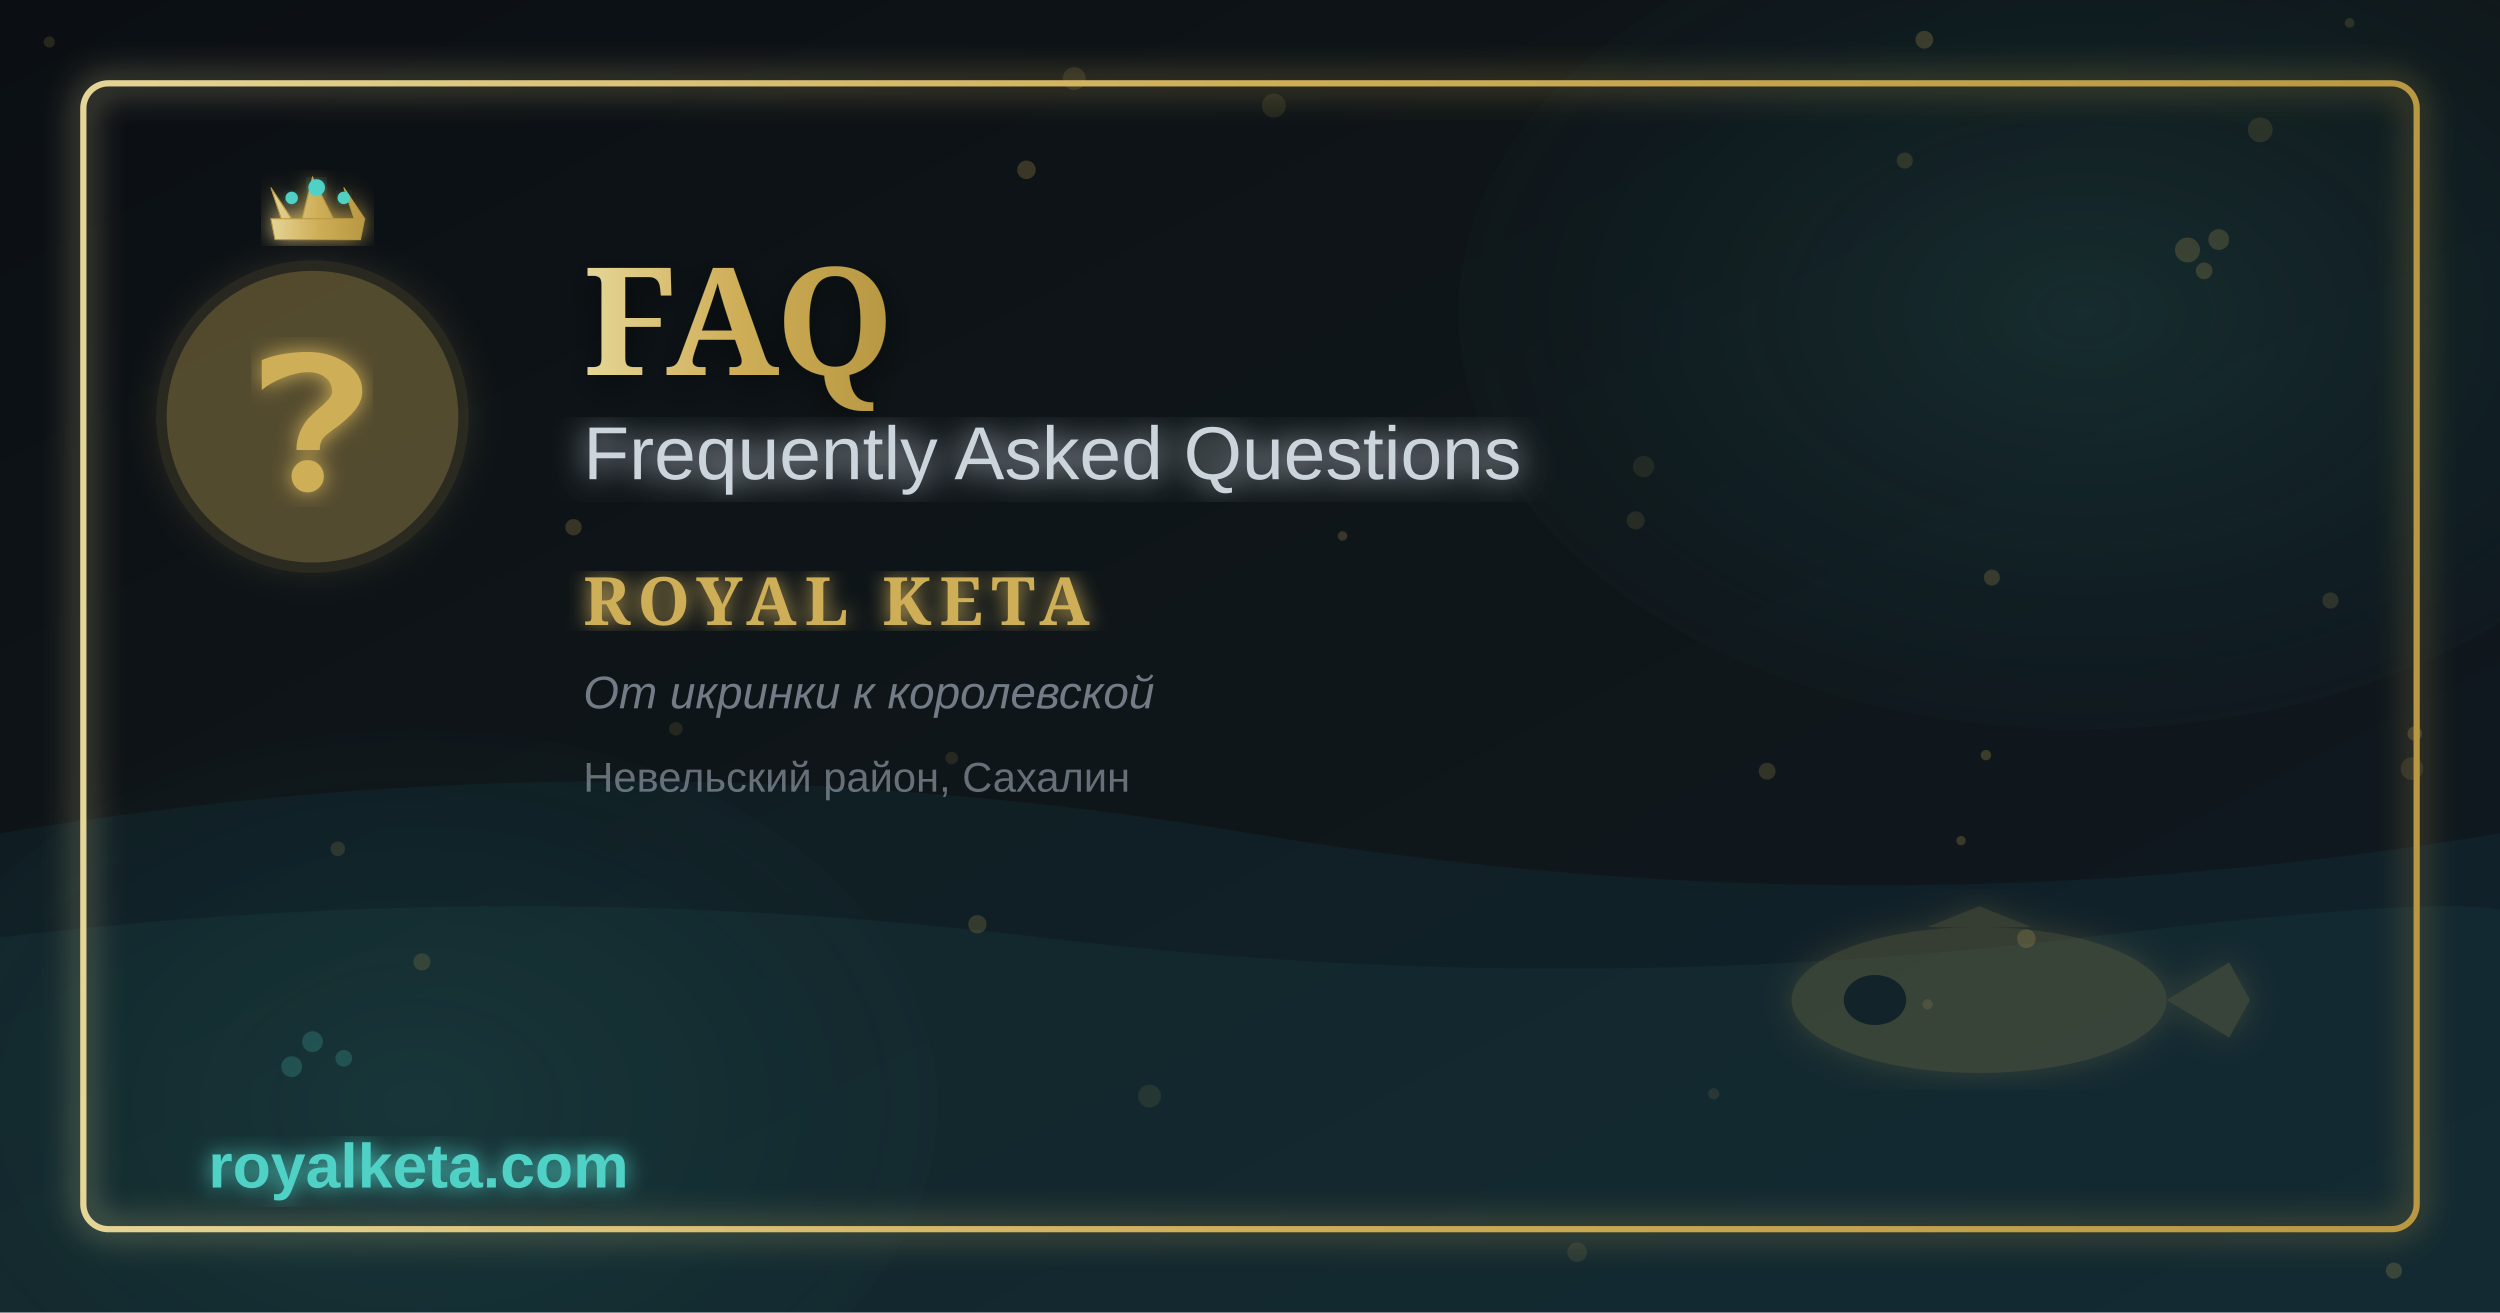
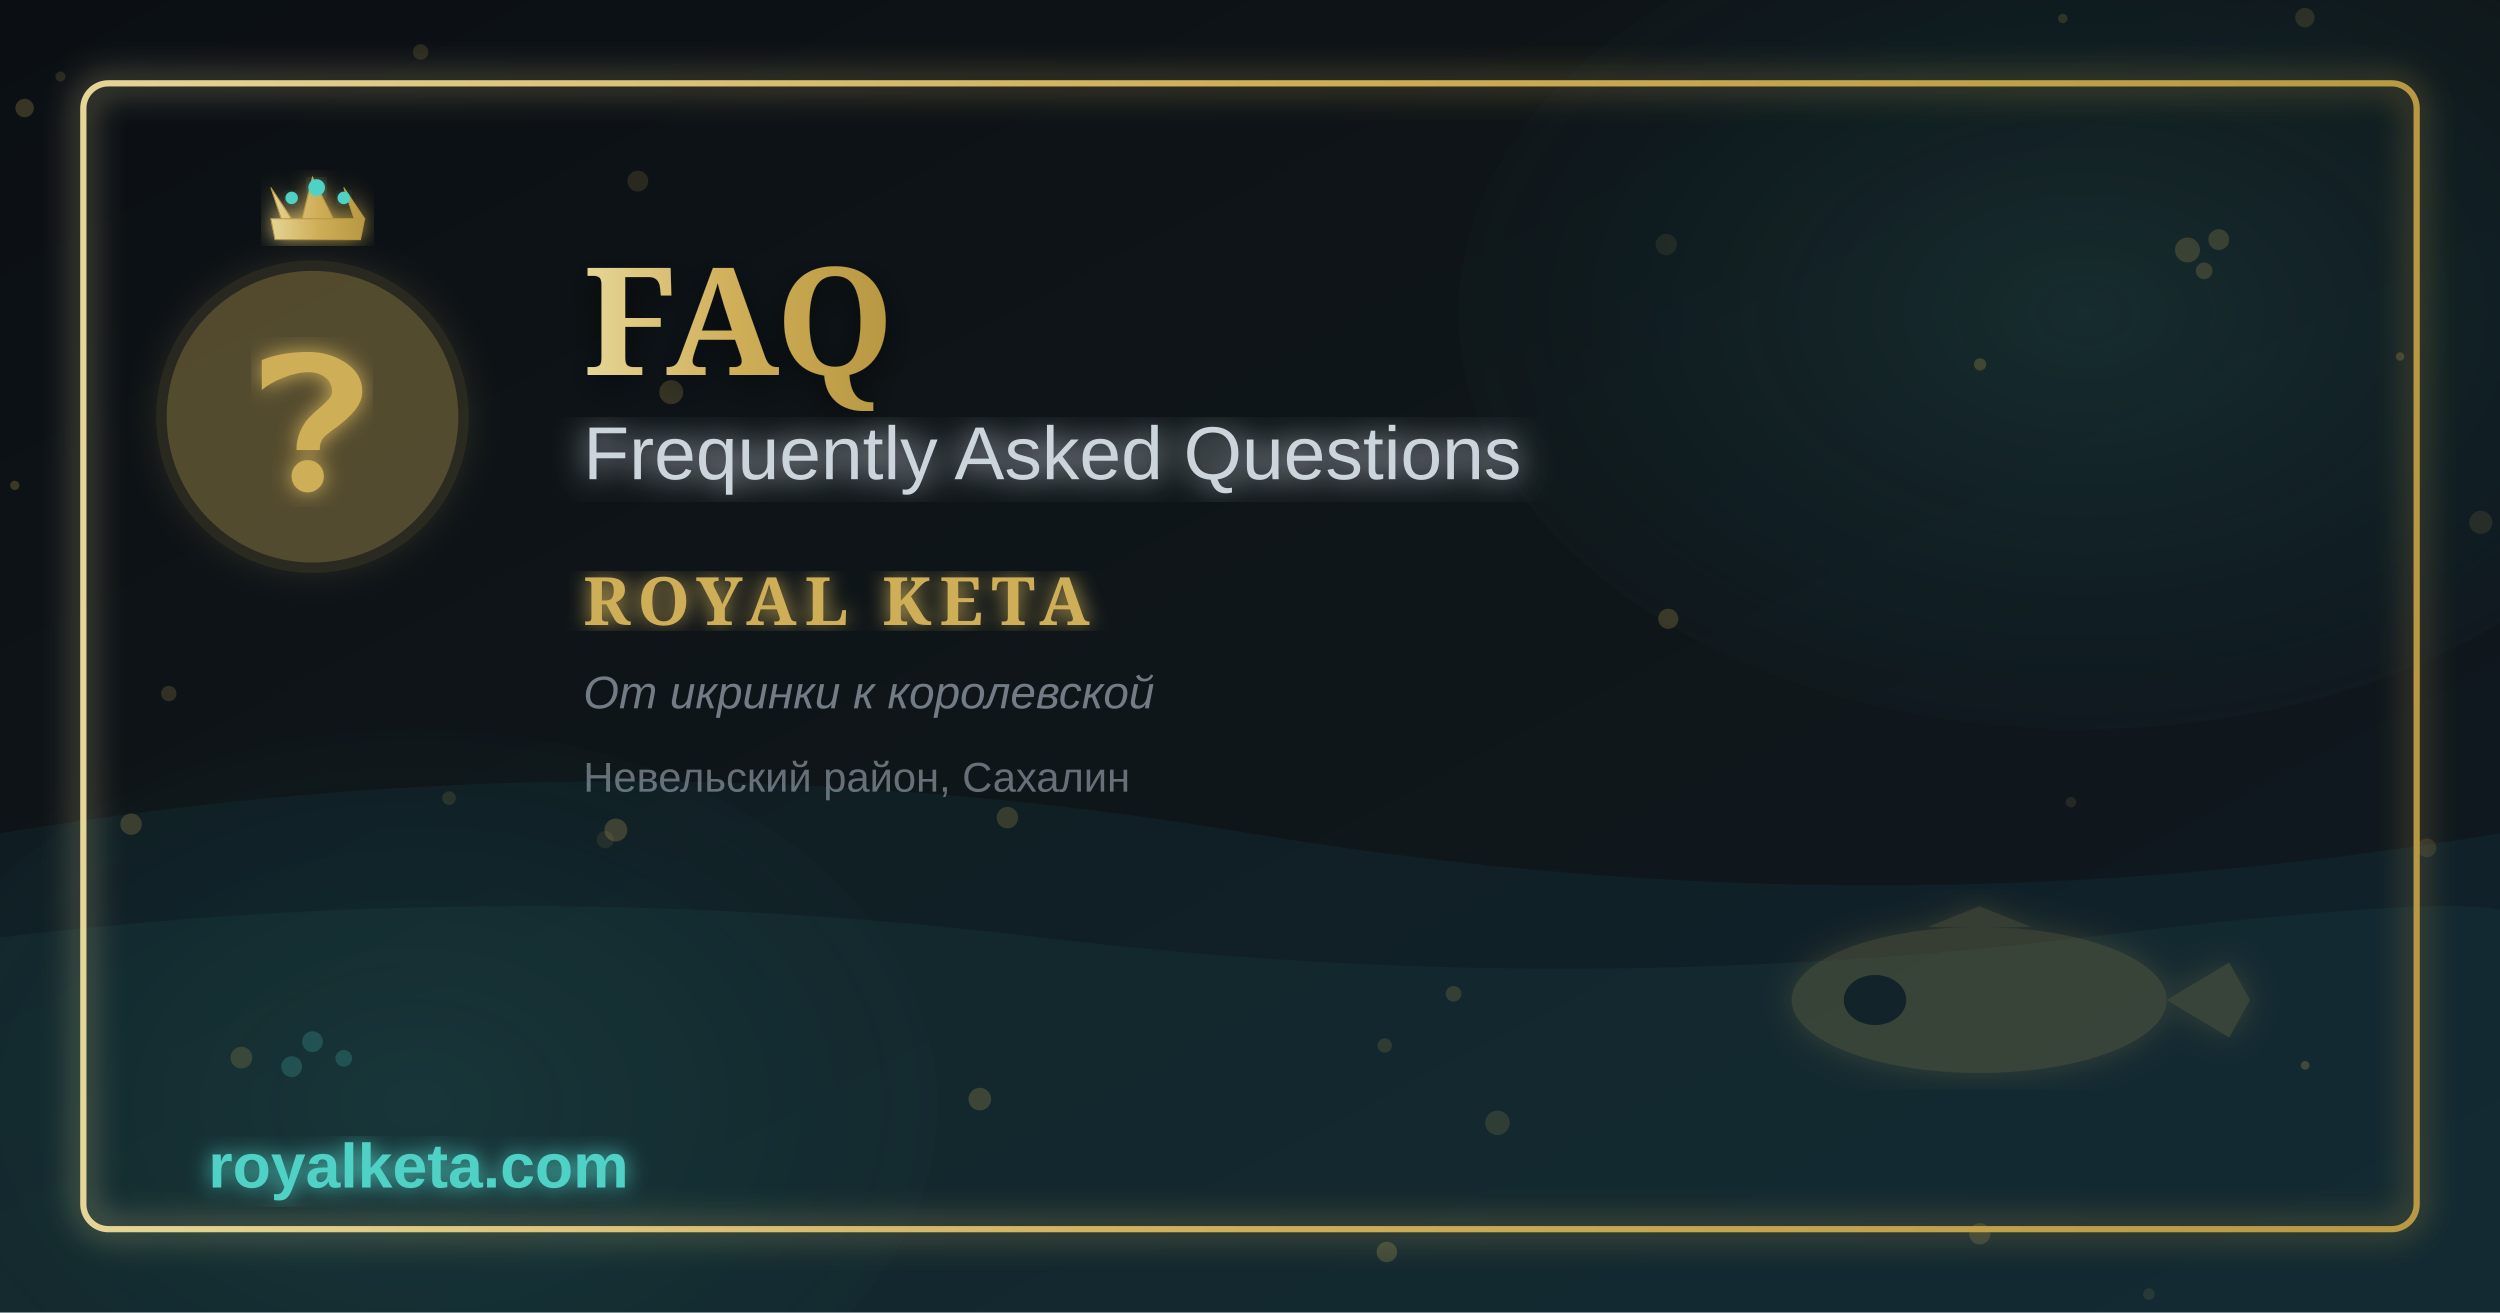
<svg xmlns="http://www.w3.org/2000/svg" width="1200" height="630">
  <defs>
    <linearGradient id="bgGradient" x1="0%" y1="0%" x2="100%" y2="100%">
      <stop offset="0%" style="stop-color:#0B0F14;stop-opacity:1" />
      <stop offset="50%" style="stop-color:#0F1619;stop-opacity:1" />
      <stop offset="100%" style="stop-color:#0F1922;stop-opacity:1" />
    </linearGradient>
    <linearGradient id="goldGradient" x1="0%" y1="0%" x2="100%" y2="0%">
      <stop offset="0%" style="stop-color:#E5D596;stop-opacity:1" />
      <stop offset="50%" style="stop-color:#CFAE58;stop-opacity:1" />
      <stop offset="100%" style="stop-color:#B89842;stop-opacity:1" />
    </linearGradient>
    <radialGradient id="oceanGradient" cx="50%" cy="50%" r="50%">
      <stop offset="0%" style="stop-color:#4FD1C5;stop-opacity:0.3" />
      <stop offset="100%" style="stop-color:#1E90A0;stop-opacity:0.05" />
    </radialGradient>
    <filter id="glow">
      <feGaussianBlur stdDeviation="5" result="coloredBlur" />
      <feMerge>
        <feMergeNode in="coloredBlur" />
        <feMergeNode in="SourceGraphic" />
      </feMerge>
    </filter>
    <filter id="softGlow">
      <feGaussianBlur stdDeviation="8" result="coloredBlur" />
      <feMerge>
        <feMergeNode in="coloredBlur" />
        <feMergeNode in="SourceGraphic" />
      </feMerge>
    </filter>
    <filter id="shadow">
      <feDropShadow dx="0" dy="4" stdDeviation="8" flood-color="#000000" flood-opacity="0.5" />
    </filter>
  </defs>
  <rect width="1200" height="630" fill="url(#bgGradient)" />
  <ellipse cx="1000" cy="150" rx="300" ry="200" fill="url(#oceanGradient)" opacity="0.4" />
  <ellipse cx="200" cy="530" rx="250" ry="180" fill="url(#oceanGradient)" opacity="0.3" />
  <path d="M 0 400 Q 300 350 600 400 T 1200 400 L 1200 630 L 0 630 Z" fill="#1E90A0" opacity="0.08" />
  <path d="M 0 450 Q 250 420 500 450 T 1000 450 T 1200 450 L 1200 630 L 0 630 Z" fill="#4FD1C5" opacity="0.05" />
-   <circle cx="611.472" cy="50.665" r="5.767" fill="#CFAE58" opacity="0.118" />
-   <circle cx="324.38" cy="349.813" r="3.259" fill="#CFAE58" opacity="0.122" />
-   <circle cx="788.91" cy="223.944" r="5.121" fill="#CFAE58" opacity="0.105" />
-   <circle cx="757.013" cy="601.055" r="4.688" fill="#CFAE58" opacity="0.12" />
-   <circle cx="914.297" cy="77.085" r="3.857" fill="#CFAE58" opacity="0.163" />
-   <circle cx="822.576" cy="525.025" r="2.681" fill="#CFAE58" opacity="0.116" />
-   <circle cx="456.822" cy="363.871" r="2.997" fill="#CFAE58" opacity="0.125" />
-   <circle cx="1084.92" cy="62.314" r="5.969" fill="#CFAE58" opacity="0.133" />
-   <circle cx="644.414" cy="257.268" r="2.283" fill="#CFAE58" opacity="0.216" />
-   <circle cx="941.296" cy="403.499" r="2.245" fill="#CFAE58" opacity="0.224" />
-   <circle cx="953.252" cy="362.456" r="2.484" fill="#CFAE58" opacity="0.245" />
-   <circle cx="1118.622" cy="288.25" r="3.878" fill="#CFAE58" opacity="0.166" />
-   <circle cx="162.161" cy="407.456" r="3.491" fill="#CFAE58" opacity="0.151" />
-   <circle cx="202.527" cy="461.713" r="4.121" fill="#CFAE58" opacity="0.171" />
-   <circle cx="848.23" cy="370.182" r="4.049" fill="#CFAE58" opacity="0.188" />
-   <circle cx="551.771" cy="526.088" r="5.523" fill="#CFAE58" opacity="0.103" />
-   <circle cx="275.273" cy="253.066" r="3.925" fill="#CFAE58" opacity="0.215" />
-   <circle cx="1149.105" cy="609.898" r="3.883" fill="#CFAE58" opacity="0.21" />
-   <circle cx="515.617" cy="37.718" r="5.52" fill="#CFAE58" opacity="0.138" />
-   <circle cx="785.145" cy="249.753" r="4.353" fill="#CFAE58" opacity="0.122" />
-   <circle cx="23.656" cy="20.146" r="2.67" fill="#CFAE58" opacity="0.15" />
-   <circle cx="925.209" cy="482.068" r="2.422" fill="#CFAE58" opacity="0.146" />
-   <circle cx="923.688" cy="19.072" r="4.255" fill="#CFAE58" opacity="0.224" />
-   <circle cx="1157.736" cy="368.938" r="5.452" fill="#CFAE58" opacity="0.135" />
-   <circle cx="956.094" cy="277.229" r="3.832" fill="#CFAE58" opacity="0.205" />
-   <circle cx="469.153" cy="443.642" r="4.4" fill="#CFAE58" opacity="0.194" />
-   <circle cx="972.647" cy="450.527" r="4.498" fill="#CFAE58" opacity="0.197" />
-   <circle cx="1127.804" cy="11.013" r="2.33" fill="#CFAE58" opacity="0.162" />
-   <circle cx="492.707" cy="81.508" r="4.459" fill="#CFAE58" opacity="0.234" />
-   <circle cx="1159.108" cy="352.114" r="3.483" fill="#CFAE58" opacity="0.219" />
+   <circle cx="306.162" cy="86.922" r="5.003" fill="#CFAE58" opacity="0.152" />
+   <circle cx="665.689" cy="600.959" r="4.919" fill="#CFAE58" opacity="0.227" />
+   <circle cx="1190.785" cy="250.719" r="5.56" fill="#CFAE58" opacity="0.122" />
+   <circle cx="664.653" cy="501.836" r="3.459" fill="#CFAE58" opacity="0.149" />
+   <circle cx="81.024" cy="332.908" r="3.704" fill="#CFAE58" opacity="0.191" />
+   <circle cx="994.066" cy="385.061" r="2.532" fill="#CFAE58" opacity="0.114" />
+   <circle cx="322.191" cy="188.222" r="5.758" fill="#CFAE58" opacity="0.221" />
+   <circle cx="799.809" cy="117.35" r="5.108" fill="#CFAE58" opacity="0.101" />
+   <circle cx="950.296" cy="592.236" r="5.091" fill="#CFAE58" opacity="0.189" />
+   <circle cx="62.947" cy="395.612" r="5.153" fill="#CFAE58" opacity="0.218" />
+   <circle cx="295.594" cy="398.417" r="5.508" fill="#CFAE58" opacity="0.235" />
+   <circle cx="115.87" cy="507.635" r="5.211" fill="#CFAE58" opacity="0.192" />
+   <circle cx="697.709" cy="477.005" r="3.746" fill="#CFAE58" opacity="0.174" />
+   <circle cx="800.766" cy="297.024" r="4.86" fill="#CFAE58" opacity="0.216" />
+   <circle cx="483.562" cy="392.453" r="5.159" fill="#CFAE58" opacity="0.207" />
+   <circle cx="1164.892" cy="406.965" r="4.514" fill="#CFAE58" opacity="0.135" />
+   <circle cx="290.551" cy="403.075" r="4.1" fill="#CFAE58" opacity="0.109" />
+   <circle cx="1106.436" cy="511.36" r="2.087" fill="#CFAE58" opacity="0.24" />
+   <circle cx="215.518" cy="383.106" r="3.282" fill="#CFAE58" opacity="0.132" />
+   <circle cx="990.152" cy="8.875" r="2.274" fill="#CFAE58" opacity="0.166" />
+   <circle cx="718.778" cy="538.951" r="5.901" fill="#CFAE58" opacity="0.154" />
+   <circle cx="1031.466" cy="621.181" r="2.783" fill="#CFAE58" opacity="0.119" />
+   <circle cx="1152.014" cy="171.127" r="2.025" fill="#CFAE58" opacity="0.232" />
+   <circle cx="1106.367" cy="8.48" r="4.669" fill="#CFAE58" opacity="0.149" />
+   <circle cx="950.455" cy="174.921" r="2.951" fill="#CFAE58" opacity="0.231" />
+   <circle cx="29.007" cy="36.732" r="2.4" fill="#CFAE58" opacity="0.151" />
+   <circle cx="470.313" cy="527.576" r="5.438" fill="#CFAE58" opacity="0.221" />
+   <circle cx="11.836" cy="51.852" r="4.433" fill="#CFAE58" opacity="0.237" />
+   <circle cx="7.096" cy="232.983" r="2.232" fill="#CFAE58" opacity="0.24" />
+   <circle cx="201.929" cy="24.952" r="3.722" fill="#CFAE58" opacity="0.153" />
  <rect x="40" y="40" width="1120" height="550" fill="none" stroke="url(#goldGradient)" stroke-width="3" rx="12" filter="url(#softGlow)" />
  <circle cx="150" cy="200" r="75" fill="#CFAE58" opacity="0.15" filter="url(#softGlow)" />
  <circle cx="150" cy="200" r="70" fill="#CFAE58" opacity="0.25" />
  <text x="150" y="235" font-size="90" text-anchor="middle" fill="#CFAE58" filter="url(#glow)">❓</text>
  <g transform="translate(100, 70)">
    <path d="M 30 20 L 40 35 L 35 35 Z M 50 15 L 60 35 L 45 35 Z M 65 20 L 75 35 L 70 35 Z M 30 35 L 75 35 L 73 45 L 32 45 Z" fill="url(#goldGradient)" filter="url(#glow)" stroke="#B89842" stroke-width="0.5" />
    <circle cx="40" cy="25" r="3" fill="#4FD1C5" filter="url(#glow)" />
    <circle cx="52" cy="20" r="4" fill="#4FD1C5" filter="url(#glow)" />
    <circle cx="65" cy="25" r="3" fill="#4FD1C5" filter="url(#glow)" />
  </g>
  <text x="280" y="180" font-family="Georgia, serif" font-size="72" font-weight="bold" fill="url(#goldGradient)" filter="url(#shadow)">FAQ</text>
  <text x="280" y="230" font-family="Arial, sans-serif" font-size="36" fill="#D6DEE6" opacity="0.95" filter="url(#softGlow)">Frequently Asked Questions</text>
  <text x="280" y="300" font-family="Georgia, serif" font-size="32" font-weight="bold" fill="#CFAE58" letter-spacing="4" filter="url(#glow)">ROYAL KETA</text>
  <text x="280" y="340" font-family="Arial, sans-serif" font-size="22" font-style="italic" fill="#8B95A1" opacity="0.8">От икринки к королевской</text>
  <text x="280" y="380" font-family="Arial, sans-serif" font-size="20" fill="#8B95A1" opacity="0.7">Невельский район, Сахалин</text>
  <text x="100" y="570" font-family="Arial, sans-serif" font-size="30" font-weight="bold" fill="#4FD1C5" filter="url(#glow)">royalketa.com</text>
  <g transform="translate(950, 480)" opacity="0.2" filter="url(#softGlow)">
    <ellipse cx="0" cy="0" rx="90" ry="35" fill="#CFAE58" />
    <path d="M 90 0 L 120 -18 L 130 0 L 120 18 Z" fill="#CFAE58" />
    <path d="M -25 -35 L 0 -45 L 25 -35 Z" fill="#CFAE58" />
    <ellipse cx="-50" cy="0" rx="15" ry="12" fill="#0B0F14" />
  </g>
  <g opacity="0.2">
    <circle cx="1050" cy="120" r="6" fill="#CFAE58" />
    <circle cx="1065" cy="115" r="5" fill="#CFAE58" />
    <circle cx="1058" cy="130" r="4" fill="#CFAE58" />
    <circle cx="150" cy="500" r="5" fill="#4FD1C5" />
    <circle cx="165" cy="508" r="4" fill="#4FD1C5" />
    <circle cx="140" cy="512" r="5" fill="#4FD1C5" />
  </g>
</svg>
